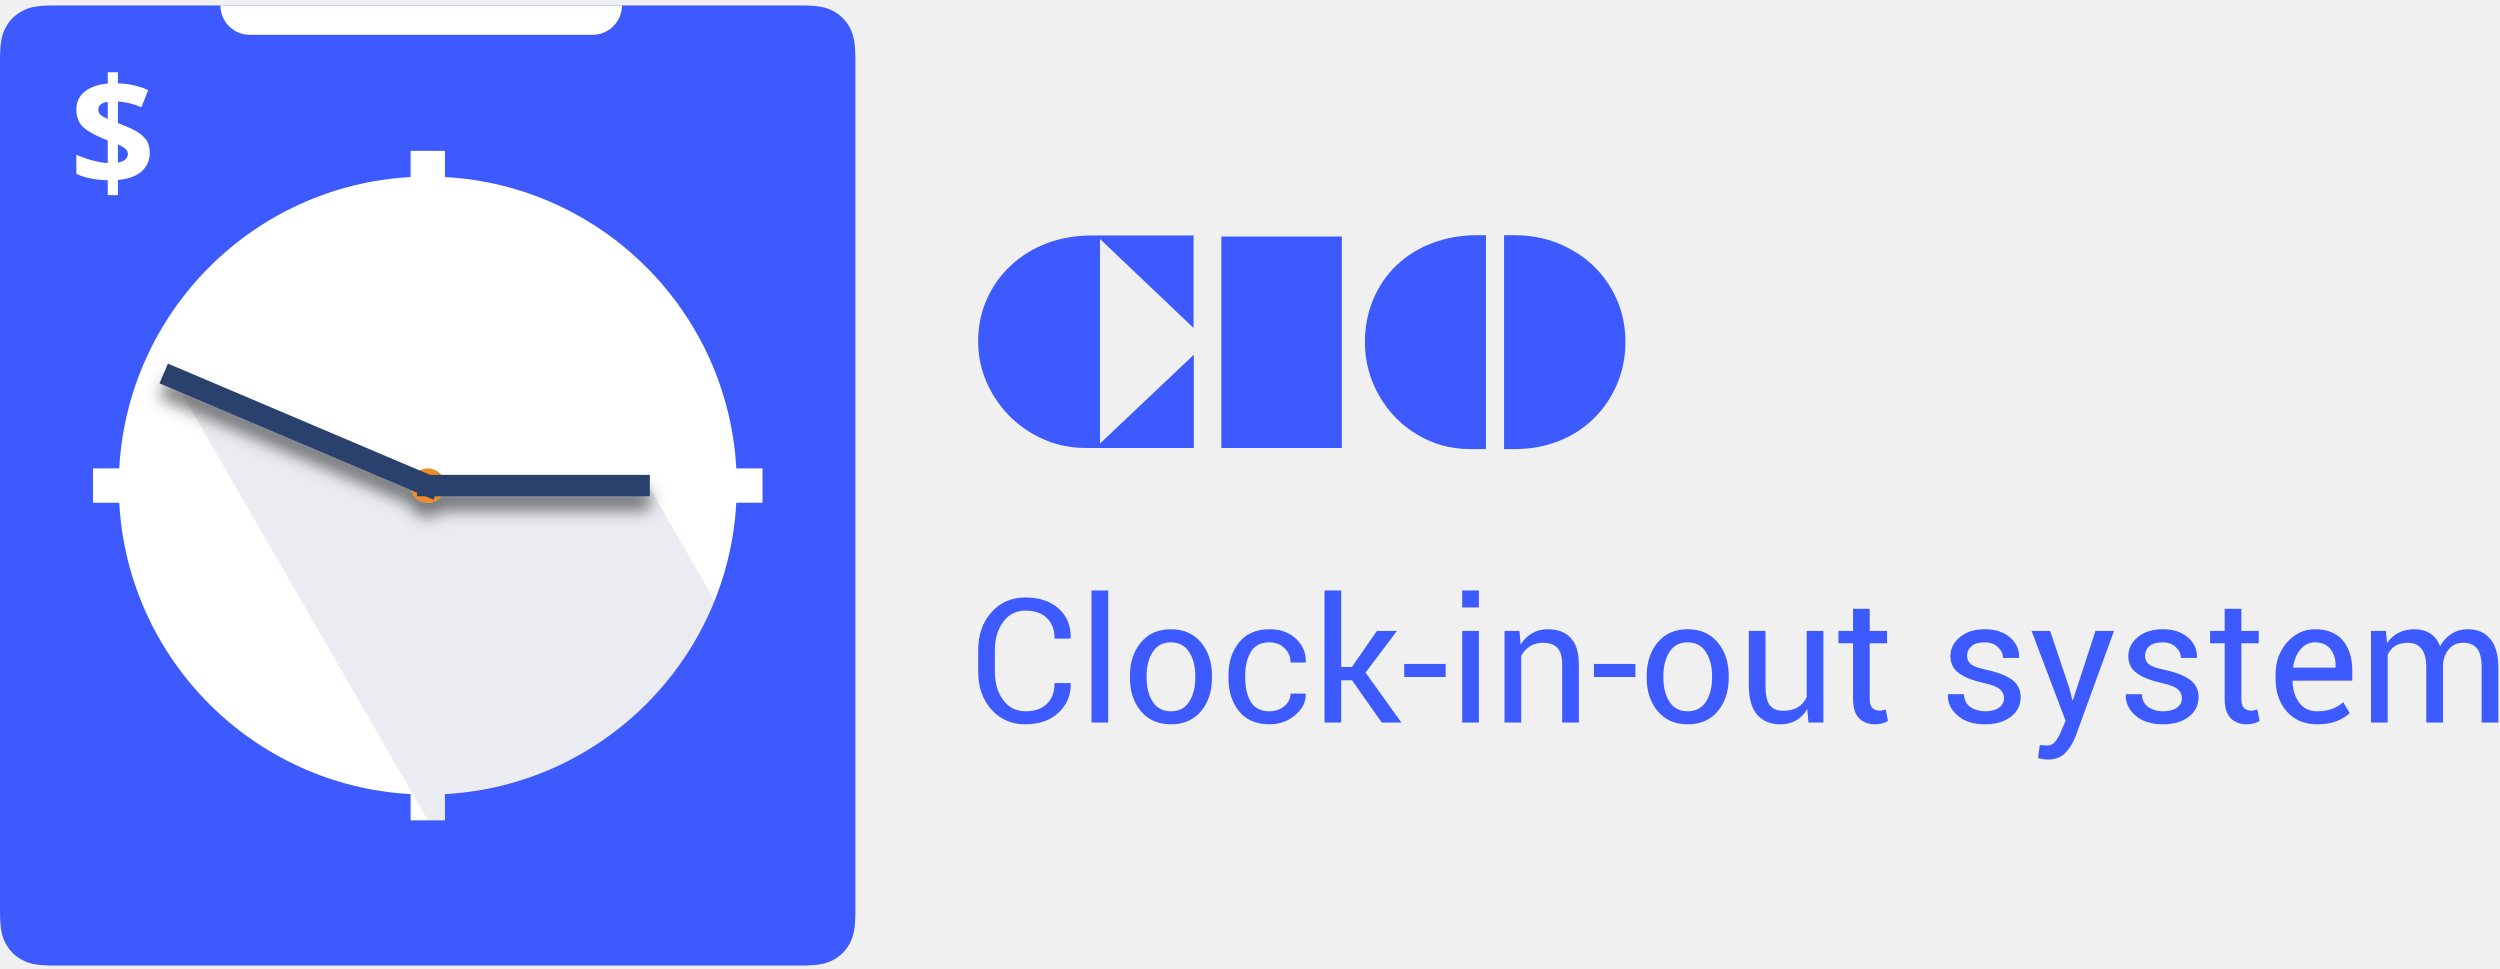
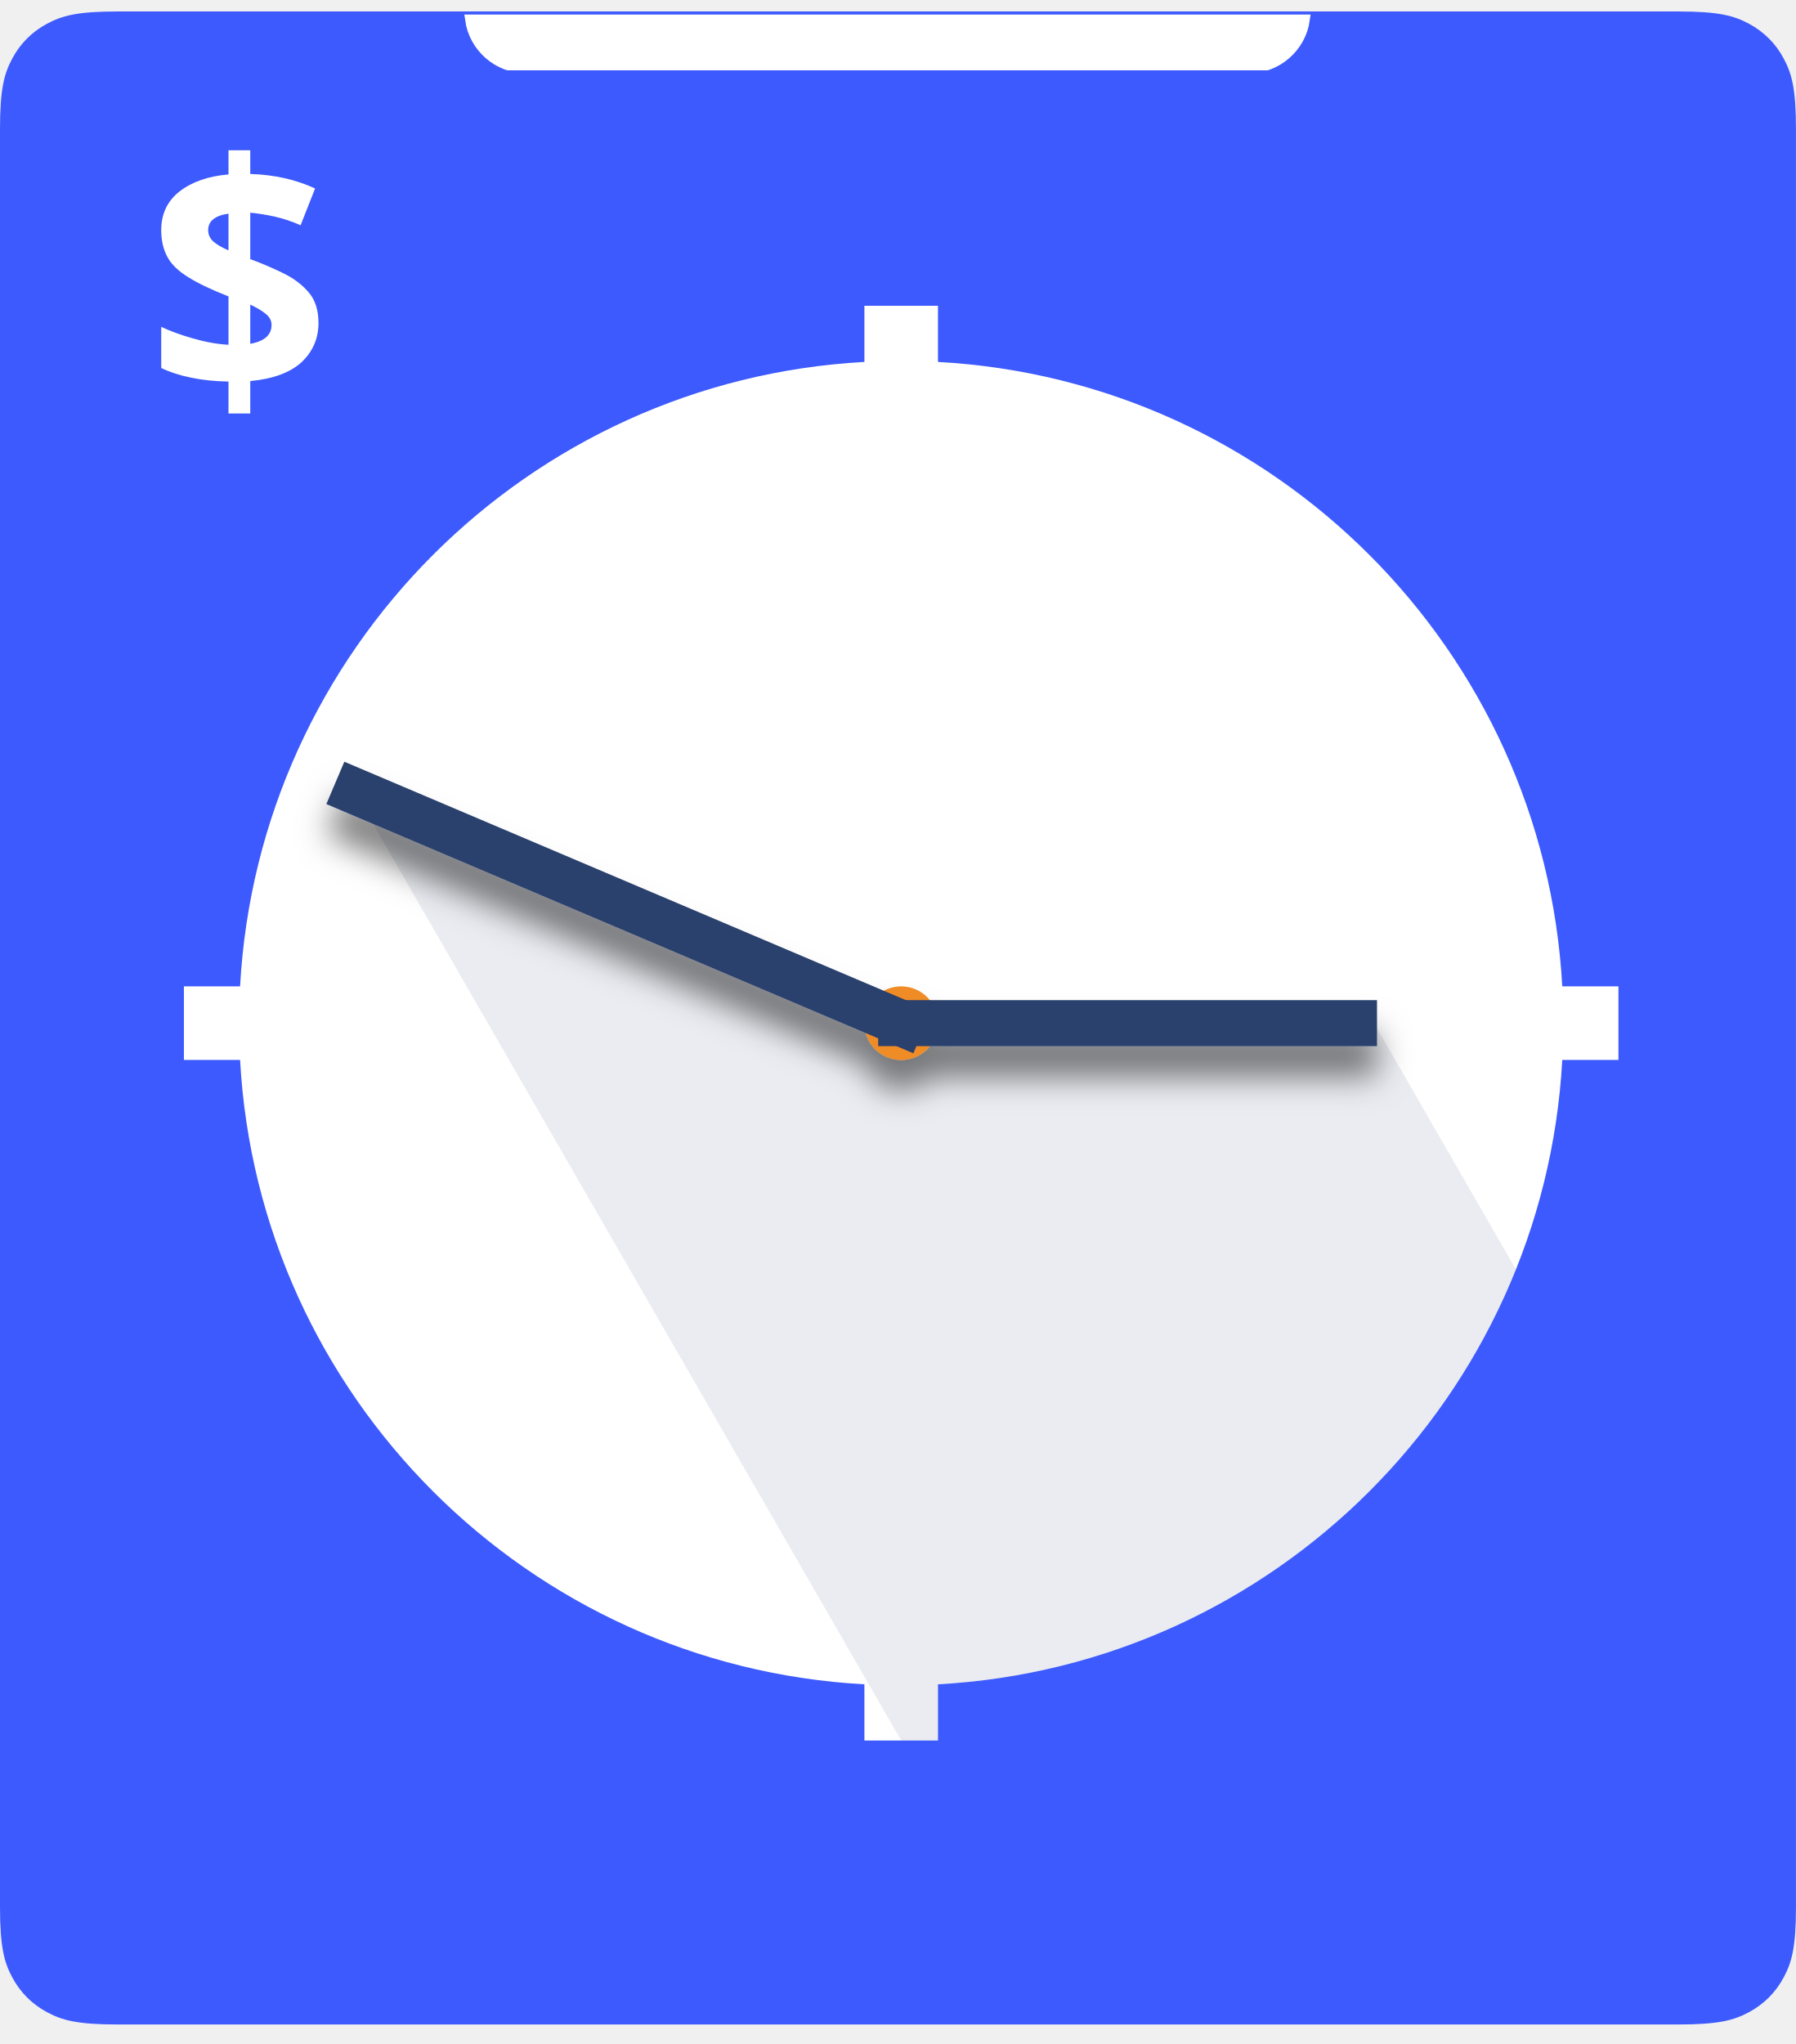
- <svg xmlns="http://www.w3.org/2000/svg" xmlns:xlink="http://www.w3.org/1999/xlink" width="173px" height="67px" viewBox="0 0 173 67" version="1.1">
+ <svg xmlns="http://www.w3.org/2000/svg" xmlns:xlink="http://www.w3.org/1999/xlink" width="58px" height="66px" viewBox="0 0 58 66" version="1.1">
  <defs>
-     <path d="M3.807,-1.48607422e-15 L55.386,1.53806591e-16 C56.709,-8.93660588e-17 57.189,0.138 57.673,0.397 C58.157,0.655 58.537,1.035 58.796,1.519 C59.055,2.003 59.193,2.483 59.193,3.807 L59.193,62.634 C59.193,63.957 59.055,64.437 58.796,64.921 C58.537,65.405 58.157,65.785 57.673,66.044 C57.189,66.303 56.709,66.441 55.386,66.441 L3.807,66.441 C2.483,66.441 2.003,66.303 1.519,66.044 C1.035,65.785 0.655,65.405 0.397,64.921 C0.138,64.437 1.83593421e-15,63.957 1.67381911e-15,62.634 L1.02537727e-16,3.807 C-5.95773725e-17,2.483 0.138,2.003 0.397,1.519 C0.655,1.035 1.035,0.655 1.519,0.397 C2.003,0.138 2.483,-1.24290157e-15 3.807,-1.48607422e-15 Z" id="path-1" />
+     <path d="M3.807,0.37 L54.193,0.37 C55.517,0.37 55.997,0.508 56.481,0.766 C56.965,1.025 57.345,1.405 57.603,1.889 C57.862,2.373 58,2.853 58,4.177 L58,61.563 C58,62.886 57.862,63.367 57.603,63.85 C57.345,64.334 56.965,64.714 56.481,64.973 C55.997,65.232 55.517,65.37 54.193,65.37 L3.807,65.37 C2.483,65.37 2.003,65.232 1.519,64.973 C1.035,64.714 0.655,64.334 0.397,63.85 C0.138,63.367 -1.27269026e-15,62.886 -1.43480536e-15,61.563 L1.02537727e-16,4.177 C-5.95773725e-17,2.853 0.138,2.373 0.397,1.889 C0.655,1.405 1.035,1.025 1.519,0.766 C2.003,0.508 2.483,0.37 3.807,0.37 Z" id="path-1" />
    <path d="M21.976,1.814 L21.976,0 L24.352,0 L24.352,1.814 C35.215,2.409 43.918,11.113 44.513,21.976 L46.327,21.976 L46.327,24.352 L44.513,24.352 C43.918,35.215 35.215,43.918 24.352,44.513 L24.352,46.327 L21.976,46.327 L21.976,44.513 C11.113,43.918 2.409,35.215 1.814,24.352 L0,24.352 L4.4408921e-16,21.976 L1.814,21.976 C2.409,11.113 11.113,2.409 21.976,1.814 Z" id="path-3" />
    <filter x="-11.1%" y="-20.0%" width="122.2%" height="145.0%" filterUnits="objectBoundingBox" id="filter-5">
      <feOffset dx="0" dy="1" in="SourceAlpha" result="shadowOffsetOuter1" />
      <feGaussianBlur stdDeviation="0.5" in="shadowOffsetOuter1" result="shadowBlurOuter1" />
      <feColorMatrix values="0 0 0 0 0   0 0 0 0 0   0 0 0 0 0  0 0 0 0.5 0" type="matrix" in="shadowBlurOuter1" result="shadowMatrixOuter1" />
      <feMerge>
        <feMergeNode in="shadowMatrixOuter1" />
        <feMergeNode in="SourceGraphic" />
      </feMerge>
    </filter>
  </defs>
  <g id="src" stroke="none" stroke-width="1" fill="none" fill-rule="evenodd">
-     <g id="Start1.0_home-Copy-2" transform="translate(-73, -80)">
-       <g id="logo" transform="translate(73, 80.37596)">
-         <g id="img">
-           <g id="Rectangle">
-             <mask id="mask-2" fill="white">
-               <use xlink:href="#path-1" />
-             </mask>
-             <use id="Mask" fill="#3D5AFE" xlink:href="#path-1" />
-             <text id="$" mask="url(#mask-2)" font-family="Impact" font-size="10.394" font-style="condensed" font-weight="700" letter-spacing="0.097" fill="#FFFFFF">
-               <tspan x="4.832" y="12.518">$</tspan>
-             </text>
-             <rect stroke="#FFFFFF" stroke-width="0.5" fill="#FFFFFF" mask="url(#mask-2)" x="15.504" y="-1.784" width="27.284" height="3.568" rx="1.784" />
-           </g>
-           <path d="M29.596,33.22 L12.609,26.199" id="Line-9" stroke="#979797" stroke-width="0.5" stroke-linecap="square" />
-           <g id="Group" transform="translate(6.438367, 10.0624)">
+     <g id="Artboard" transform="translate(-1101, -693)">
+       <g id="logo" transform="translate(1101, 693)">
+         <mask id="mask-2" fill="white">
+           <use xlink:href="#path-1" />
+         </mask>
+         <use id="Mask" fill="#3D5AFE" xlink:href="#path-1" />
+         <text id="$" mask="url(#mask-2)" font-family="Impact" font-size="10.394" font-style="condensed" font-weight="700" letter-spacing="0.097" fill="#FFFFFF">
+           <tspan x="4.752" y="12.745">$</tspan>
+         </text>
+         <path d="M15.268,0.62 C15.389,1.468 16.118,2.12 17,2.12 L40.321,2.12 C41.203,2.12 41.932,1.468 42.053,0.62 L15.268,0.62 Z" id="Rectangle" stroke="#FFFFFF" stroke-width="0.5" fill="#FFFFFF" mask="url(#mask-2)" />
+         <path d="M29.103,33.036 L12.398,26.132" id="Line-9" stroke="#979797" stroke-width="0.5" stroke-linecap="square" mask="url(#mask-2)" />
+         <g id="Group" mask="url(#mask-2)">
+           <g transform="translate(5.939394, 9.872727)">
            <g id="Path-9" transform="translate(-0, 0)">
              <mask id="mask-4" fill="white">
                <use xlink:href="#path-3" />
              </mask>
              <use id="Mask" fill="#FFFFFF" xlink:href="#path-3" />
              <polygon id="shadow" fill="#2C3F6D" opacity="0.1" mask="url(#mask-4)" points="5.425 15.549 23.164 23.164 38.435 23.164 54.345 50.782 28.017 52.893 25.393 49.179 23.164 46.327" />
            </g>
            <g id="lines--helper" />
            <g id="lines--main" filter="url(#filter-5)" transform="translate(3.563636, 9.206061)">
              <circle id="Oval" fill="#EF8C25" cx="19.6" cy="13.958" r="1.188" />
              <path d="M17.539,17.014 L4.027,3.501" id="Line-3-Copy" stroke="#2C3F6D" stroke-width="1.485" stroke-linecap="square" transform="translate(10.70838, 10.18331) rotate(-22) translate(-10.70838, -10.18331) " />
              <path d="M19.6,13.958 L34.224,13.958" id="Line-4" stroke="#2C3F6D" stroke-width="1.485" stroke-linecap="square" />
            </g>
          </g>
        </g>
-         <g id="Text" transform="translate(67, 15.62404)" fill="#3D5AFE" fill-rule="nonzero">
-           <path d="M15.614,8.543 L15.614,15 L8.108,15 C6.785,15 5.557,14.666 4.425,13.998 C3.293,13.342 2.387,12.443 1.707,11.298 C1.027,10.16 0.687,8.936 0.687,7.625 C0.687,6.585 0.884,5.621 1.28,4.73 C1.664,3.839 2.217,3.057 2.941,2.383 C3.658,1.709 4.493,1.192 5.446,0.833 C6.392,0.475 7.422,0.295 8.535,0.295 L15.595,0.295 L15.595,6.697 L9.12,0.537 L9.12,14.694 L15.614,8.543 Z M17.516,0.37 L25.856,0.37 L25.856,15 L17.516,15 L17.516,0.37 Z M37.082,15.074 L37.082,0.277 L37.824,0.277 C38.881,0.277 39.877,0.462 40.811,0.833 C41.764,1.223 42.583,1.746 43.27,2.401 C43.962,3.069 44.503,3.852 44.893,4.749 C45.283,5.645 45.478,6.61 45.478,7.643 C45.478,8.695 45.289,9.666 44.912,10.556 C44.522,11.478 43.987,12.272 43.307,12.94 C42.608,13.633 41.794,14.159 40.867,14.518 C39.939,14.889 38.943,15.074 37.879,15.074 L37.082,15.074 Z M35.829,0.277 L35.829,15.074 L34.707,15.074 C33.389,15.074 32.177,14.74 31.07,14.072 C29.963,13.417 29.081,12.514 28.426,11.363 C27.776,10.219 27.452,8.985 27.452,7.662 C27.452,6.616 27.643,5.636 28.027,4.721 C28.417,3.799 28.951,3.014 29.632,2.364 C30.337,1.696 31.163,1.183 32.109,0.824 C33.074,0.459 34.097,0.277 35.18,0.277 L35.829,0.277 Z" id="CIO" />
-           <path d="M7.084,31.27 L7.096,31.305 C7.111,32.105 6.83,32.775 6.252,33.314 C5.674,33.854 4.91,34.123 3.961,34.123 C2.996,34.123 2.21,33.781 1.603,33.098 C0.995,32.414 0.691,31.547 0.691,30.496 L0.691,28.979 C0.691,27.928 0.995,27.06 1.603,26.374 C2.21,25.688 2.996,25.346 3.961,25.346 C4.926,25.346 5.693,25.603 6.264,26.116 C6.834,26.63 7.111,27.311 7.096,28.158 L7.084,28.193 L5.977,28.193 C5.977,27.596 5.801,27.123 5.449,26.775 C5.098,26.428 4.602,26.254 3.961,26.254 C3.316,26.254 2.803,26.514 2.42,27.033 C2.037,27.553 1.846,28.197 1.846,28.967 L1.846,30.496 C1.846,31.273 2.037,31.922 2.42,32.441 C2.803,32.961 3.316,33.221 3.961,33.221 C4.602,33.221 5.098,33.048 5.449,32.702 C5.801,32.356 5.977,31.879 5.977,31.27 L7.084,31.27 Z M9.686,34 L8.531,34 L8.531,24.859 L9.686,24.859 L9.686,34 Z M11.191,30.771 C11.191,29.834 11.445,29.062 11.953,28.454 C12.461,27.847 13.15,27.543 14.021,27.543 C14.9,27.543 15.595,27.846 16.104,28.451 C16.614,29.057 16.869,29.83 16.869,30.771 L16.869,30.9 C16.869,31.846 16.615,32.619 16.107,33.221 C15.6,33.822 14.908,34.123 14.033,34.123 C13.158,34.123 12.466,33.821 11.956,33.218 C11.446,32.614 11.191,31.842 11.191,30.9 L11.191,30.771 Z M12.346,30.9 C12.346,31.572 12.487,32.127 12.771,32.564 C13.054,33.002 13.475,33.221 14.033,33.221 C14.584,33.221 15.002,33.002 15.287,32.564 C15.572,32.127 15.715,31.572 15.715,30.9 L15.715,30.771 C15.715,30.107 15.571,29.555 15.284,29.113 C14.997,28.672 14.576,28.451 14.021,28.451 C13.471,28.451 13.054,28.672 12.771,29.113 C12.487,29.555 12.346,30.107 12.346,30.771 L12.346,30.9 Z M20.859,33.221 C21.242,33.221 21.579,33.103 21.87,32.866 C22.161,32.63 22.307,32.34 22.307,31.996 L23.344,31.996 L23.355,32.031 C23.375,32.578 23.132,33.063 22.626,33.487 C22.12,33.911 21.531,34.123 20.859,34.123 C19.937,34.123 19.232,33.822 18.744,33.221 C18.256,32.619 18.012,31.863 18.012,30.953 L18.012,30.707 C18.012,29.805 18.257,29.052 18.747,28.448 C19.237,27.845 19.941,27.543 20.859,27.543 C21.602,27.543 22.208,27.762 22.679,28.199 C23.149,28.637 23.377,29.174 23.361,29.811 L23.35,29.846 L22.307,29.846 C22.307,29.459 22.17,29.13 21.896,28.858 C21.623,28.587 21.277,28.451 20.859,28.451 C20.254,28.451 19.821,28.669 19.562,29.104 C19.302,29.54 19.172,30.074 19.172,30.707 L19.172,30.953 C19.172,31.602 19.301,32.142 19.559,32.573 C19.816,33.005 20.25,33.221 20.859,33.221 Z M26.561,31.076 L25.811,31.076 L25.811,34 L24.656,34 L24.656,24.859 L25.811,24.859 L25.811,30.156 L26.549,30.156 L28.283,27.66 L29.666,27.66 L27.498,30.543 L29.977,34 L28.617,34 L26.561,31.076 Z M33.041,30.848 L30.17,30.848 L30.17,29.945 L33.041,29.945 L33.041,30.848 Z M35.338,34 L34.184,34 L34.184,27.66 L35.338,27.66 L35.338,34 Z M35.338,26.037 L34.184,26.037 L34.184,24.859 L35.338,24.859 L35.338,26.037 Z M38.145,27.66 L38.227,28.604 C38.438,28.268 38.702,28.007 39.021,27.821 C39.339,27.636 39.701,27.543 40.107,27.543 C40.791,27.543 41.32,27.743 41.695,28.144 C42.07,28.544 42.258,29.162 42.258,29.998 L42.258,34 L41.104,34 L41.104,30.021 C41.104,29.463 40.993,29.066 40.772,28.832 C40.552,28.598 40.215,28.48 39.762,28.48 C39.43,28.48 39.136,28.561 38.88,28.721 C38.624,28.881 38.42,29.1 38.268,29.377 L38.268,34 L37.113,34 L37.113,27.66 L38.145,27.66 Z M46.172,30.848 L43.301,30.848 L43.301,29.945 L46.172,29.945 L46.172,30.848 Z M46.951,30.771 C46.951,29.834 47.205,29.062 47.713,28.454 C48.221,27.847 48.91,27.543 49.781,27.543 C50.66,27.543 51.354,27.846 51.864,28.451 C52.374,29.057 52.629,29.83 52.629,30.771 L52.629,30.9 C52.629,31.846 52.375,32.619 51.867,33.221 C51.359,33.822 50.668,34.123 49.793,34.123 C48.918,34.123 48.226,33.821 47.716,33.218 C47.206,32.614 46.951,31.842 46.951,30.9 L46.951,30.771 Z M48.105,30.9 C48.105,31.572 48.247,32.127 48.53,32.564 C48.813,33.002 49.234,33.221 49.793,33.221 C50.344,33.221 50.762,33.002 51.047,32.564 C51.332,32.127 51.475,31.572 51.475,30.9 L51.475,30.771 C51.475,30.107 51.331,29.555 51.044,29.113 C50.757,28.672 50.336,28.451 49.781,28.451 C49.23,28.451 48.813,28.672 48.53,29.113 C48.247,29.555 48.105,30.107 48.105,30.771 L48.105,30.9 Z M58.066,33.062 C57.867,33.402 57.611,33.664 57.299,33.848 C56.986,34.031 56.625,34.123 56.215,34.123 C55.523,34.123 54.984,33.902 54.598,33.461 C54.211,33.02 54.018,32.332 54.018,31.398 L54.018,27.66 L55.172,27.66 L55.172,31.41 C55.172,32.086 55.271,32.551 55.471,32.805 C55.67,33.059 55.98,33.186 56.402,33.186 C56.813,33.186 57.151,33.103 57.419,32.937 C57.687,32.771 57.889,32.535 58.025,32.23 L58.025,27.66 L59.18,27.66 L59.18,34 L58.143,34 L58.066,33.062 Z M62.385,26.131 L62.385,27.66 L63.586,27.66 L63.586,28.516 L62.385,28.516 L62.385,32.365 C62.385,32.662 62.446,32.871 62.569,32.992 C62.692,33.113 62.855,33.174 63.059,33.174 C63.125,33.174 63.198,33.166 63.278,33.15 C63.358,33.135 63.43,33.115 63.492,33.092 L63.645,33.883 C63.559,33.953 63.433,34.011 63.267,34.056 C63.101,34.101 62.934,34.123 62.766,34.123 C62.297,34.123 61.924,33.981 61.646,33.698 C61.369,33.415 61.23,32.971 61.23,32.365 L61.23,28.516 L60.223,28.516 L60.223,27.66 L61.23,27.66 L61.23,26.131 L62.385,26.131 Z M71.678,32.318 C71.678,32.064 71.581,31.855 71.388,31.691 C71.194,31.527 70.828,31.385 70.289,31.264 C69.52,31.096 68.94,30.868 68.552,30.581 C68.163,30.294 67.969,29.902 67.969,29.406 C67.969,28.891 68.187,28.451 68.625,28.088 C69.063,27.725 69.633,27.543 70.336,27.543 C71.074,27.543 71.661,27.732 72.097,28.111 C72.532,28.49 72.74,28.951 72.721,29.494 L72.709,29.529 L71.607,29.529 C71.607,29.252 71.491,29.003 71.259,28.782 C71.026,28.562 70.719,28.451 70.336,28.451 C69.926,28.451 69.621,28.541 69.422,28.721 C69.223,28.9 69.123,29.117 69.123,29.371 C69.123,29.621 69.211,29.818 69.387,29.963 C69.563,30.107 69.92,30.236 70.459,30.35 C71.26,30.521 71.855,30.755 72.246,31.05 C72.637,31.345 72.832,31.74 72.832,32.236 C72.832,32.799 72.604,33.254 72.149,33.602 C71.694,33.949 71.1,34.123 70.365,34.123 C69.557,34.123 68.92,33.918 68.455,33.508 C67.99,33.098 67.77,32.619 67.793,32.072 L67.805,32.037 L68.906,32.037 C68.926,32.447 69.078,32.747 69.363,32.937 C69.648,33.126 69.982,33.221 70.365,33.221 C70.775,33.221 71.097,33.138 71.329,32.972 C71.562,32.806 71.678,32.588 71.678,32.318 Z M76.207,31.65 L76.412,32.447 L76.447,32.447 L78.006,27.66 L79.289,27.66 L76.623,34.973 C76.463,35.398 76.233,35.77 75.935,36.086 C75.636,36.402 75.232,36.561 74.725,36.561 C74.631,36.561 74.512,36.55 74.367,36.528 C74.223,36.507 74.111,36.486 74.033,36.467 L74.15,35.559 C74.127,35.555 74.196,35.559 74.358,35.57 C74.521,35.582 74.623,35.588 74.666,35.588 C74.912,35.588 75.113,35.479 75.27,35.26 C75.426,35.041 75.557,34.799 75.662,34.533 L75.938,33.871 L73.582,27.66 L74.871,27.66 L76.207,31.65 Z M83.988,32.318 C83.988,32.064 83.892,31.855 83.698,31.691 C83.505,31.527 83.139,31.385 82.6,31.264 C81.83,31.096 81.251,30.868 80.862,30.581 C80.474,30.294 80.279,29.902 80.279,29.406 C80.279,28.891 80.498,28.451 80.936,28.088 C81.373,27.725 81.943,27.543 82.646,27.543 C83.385,27.543 83.972,27.732 84.407,28.111 C84.843,28.49 85.051,28.951 85.031,29.494 L85.02,29.529 L83.918,29.529 C83.918,29.252 83.802,29.003 83.569,28.782 C83.337,28.562 83.029,28.451 82.646,28.451 C82.236,28.451 81.932,28.541 81.732,28.721 C81.533,28.9 81.434,29.117 81.434,29.371 C81.434,29.621 81.521,29.818 81.697,29.963 C81.873,30.107 82.23,30.236 82.77,30.35 C83.57,30.521 84.166,30.755 84.557,31.05 C84.947,31.345 85.143,31.74 85.143,32.236 C85.143,32.799 84.915,33.254 84.46,33.602 C84.005,33.949 83.41,34.123 82.676,34.123 C81.867,34.123 81.23,33.918 80.766,33.508 C80.301,33.098 80.08,32.619 80.104,32.072 L80.115,32.037 L81.217,32.037 C81.236,32.447 81.389,32.747 81.674,32.937 C81.959,33.126 82.293,33.221 82.676,33.221 C83.086,33.221 83.407,33.138 83.64,32.972 C83.872,32.806 83.988,32.588 83.988,32.318 Z M88.102,26.131 L88.102,27.66 L89.303,27.66 L89.303,28.516 L88.102,28.516 L88.102,32.365 C88.102,32.662 88.163,32.871 88.286,32.992 C88.409,33.113 88.572,33.174 88.775,33.174 C88.842,33.174 88.915,33.166 88.995,33.15 C89.075,33.135 89.146,33.115 89.209,33.092 L89.361,33.883 C89.275,33.953 89.149,34.011 88.983,34.056 C88.817,34.101 88.65,34.123 88.482,34.123 C88.014,34.123 87.641,33.981 87.363,33.698 C87.086,33.415 86.947,32.971 86.947,32.365 L86.947,28.516 L85.939,28.516 L85.939,27.66 L86.947,27.66 L86.947,26.131 L88.102,26.131 Z M93.357,34.123 C92.475,34.123 91.772,33.829 91.251,33.241 C90.729,32.653 90.469,31.891 90.469,30.953 L90.469,30.695 C90.469,29.793 90.737,29.042 91.274,28.442 C91.812,27.843 92.447,27.543 93.182,27.543 C94.037,27.543 94.684,27.801 95.121,28.316 C95.559,28.832 95.777,29.52 95.777,30.379 L95.777,31.1 L91.664,31.1 L91.646,31.129 C91.658,31.738 91.812,32.239 92.109,32.632 C92.406,33.024 92.822,33.221 93.357,33.221 C93.748,33.221 94.091,33.165 94.386,33.054 C94.681,32.942 94.936,32.789 95.15,32.594 L95.602,33.344 C95.375,33.566 95.076,33.752 94.705,33.9 C94.334,34.049 93.885,34.123 93.357,34.123 Z M93.182,28.451 C92.795,28.451 92.465,28.614 92.191,28.94 C91.918,29.267 91.75,29.676 91.688,30.168 L91.699,30.197 L94.623,30.197 L94.623,30.045 C94.623,29.592 94.502,29.213 94.26,28.908 C94.018,28.604 93.658,28.451 93.182,28.451 Z M98.104,27.66 L98.186,28.492 C98.393,28.191 98.655,27.958 98.974,27.792 C99.292,27.626 99.662,27.543 100.084,27.543 C100.506,27.543 100.868,27.641 101.171,27.836 C101.474,28.031 101.701,28.324 101.854,28.715 C102.053,28.355 102.316,28.07 102.645,27.859 C102.973,27.648 103.355,27.543 103.793,27.543 C104.438,27.543 104.947,27.765 105.322,28.208 C105.697,28.651 105.885,29.318 105.885,30.209 L105.885,34 L104.73,34 L104.73,30.197 C104.73,29.572 104.623,29.13 104.408,28.87 C104.193,28.61 103.873,28.48 103.447,28.48 C103.053,28.48 102.733,28.617 102.489,28.891 C102.245,29.164 102.102,29.51 102.059,29.928 L102.059,34 L100.898,34 L100.898,30.197 C100.898,29.604 100.788,29.169 100.567,28.894 C100.347,28.618 100.029,28.48 99.615,28.48 C99.264,28.48 98.975,28.553 98.748,28.697 C98.521,28.842 98.348,29.045 98.227,29.307 L98.227,34 L97.072,34 L97.072,27.66 L98.104,27.66 Z" id="Clock-in-outsystem" />
-         </g>
      </g>
    </g>
  </g>
</svg>
